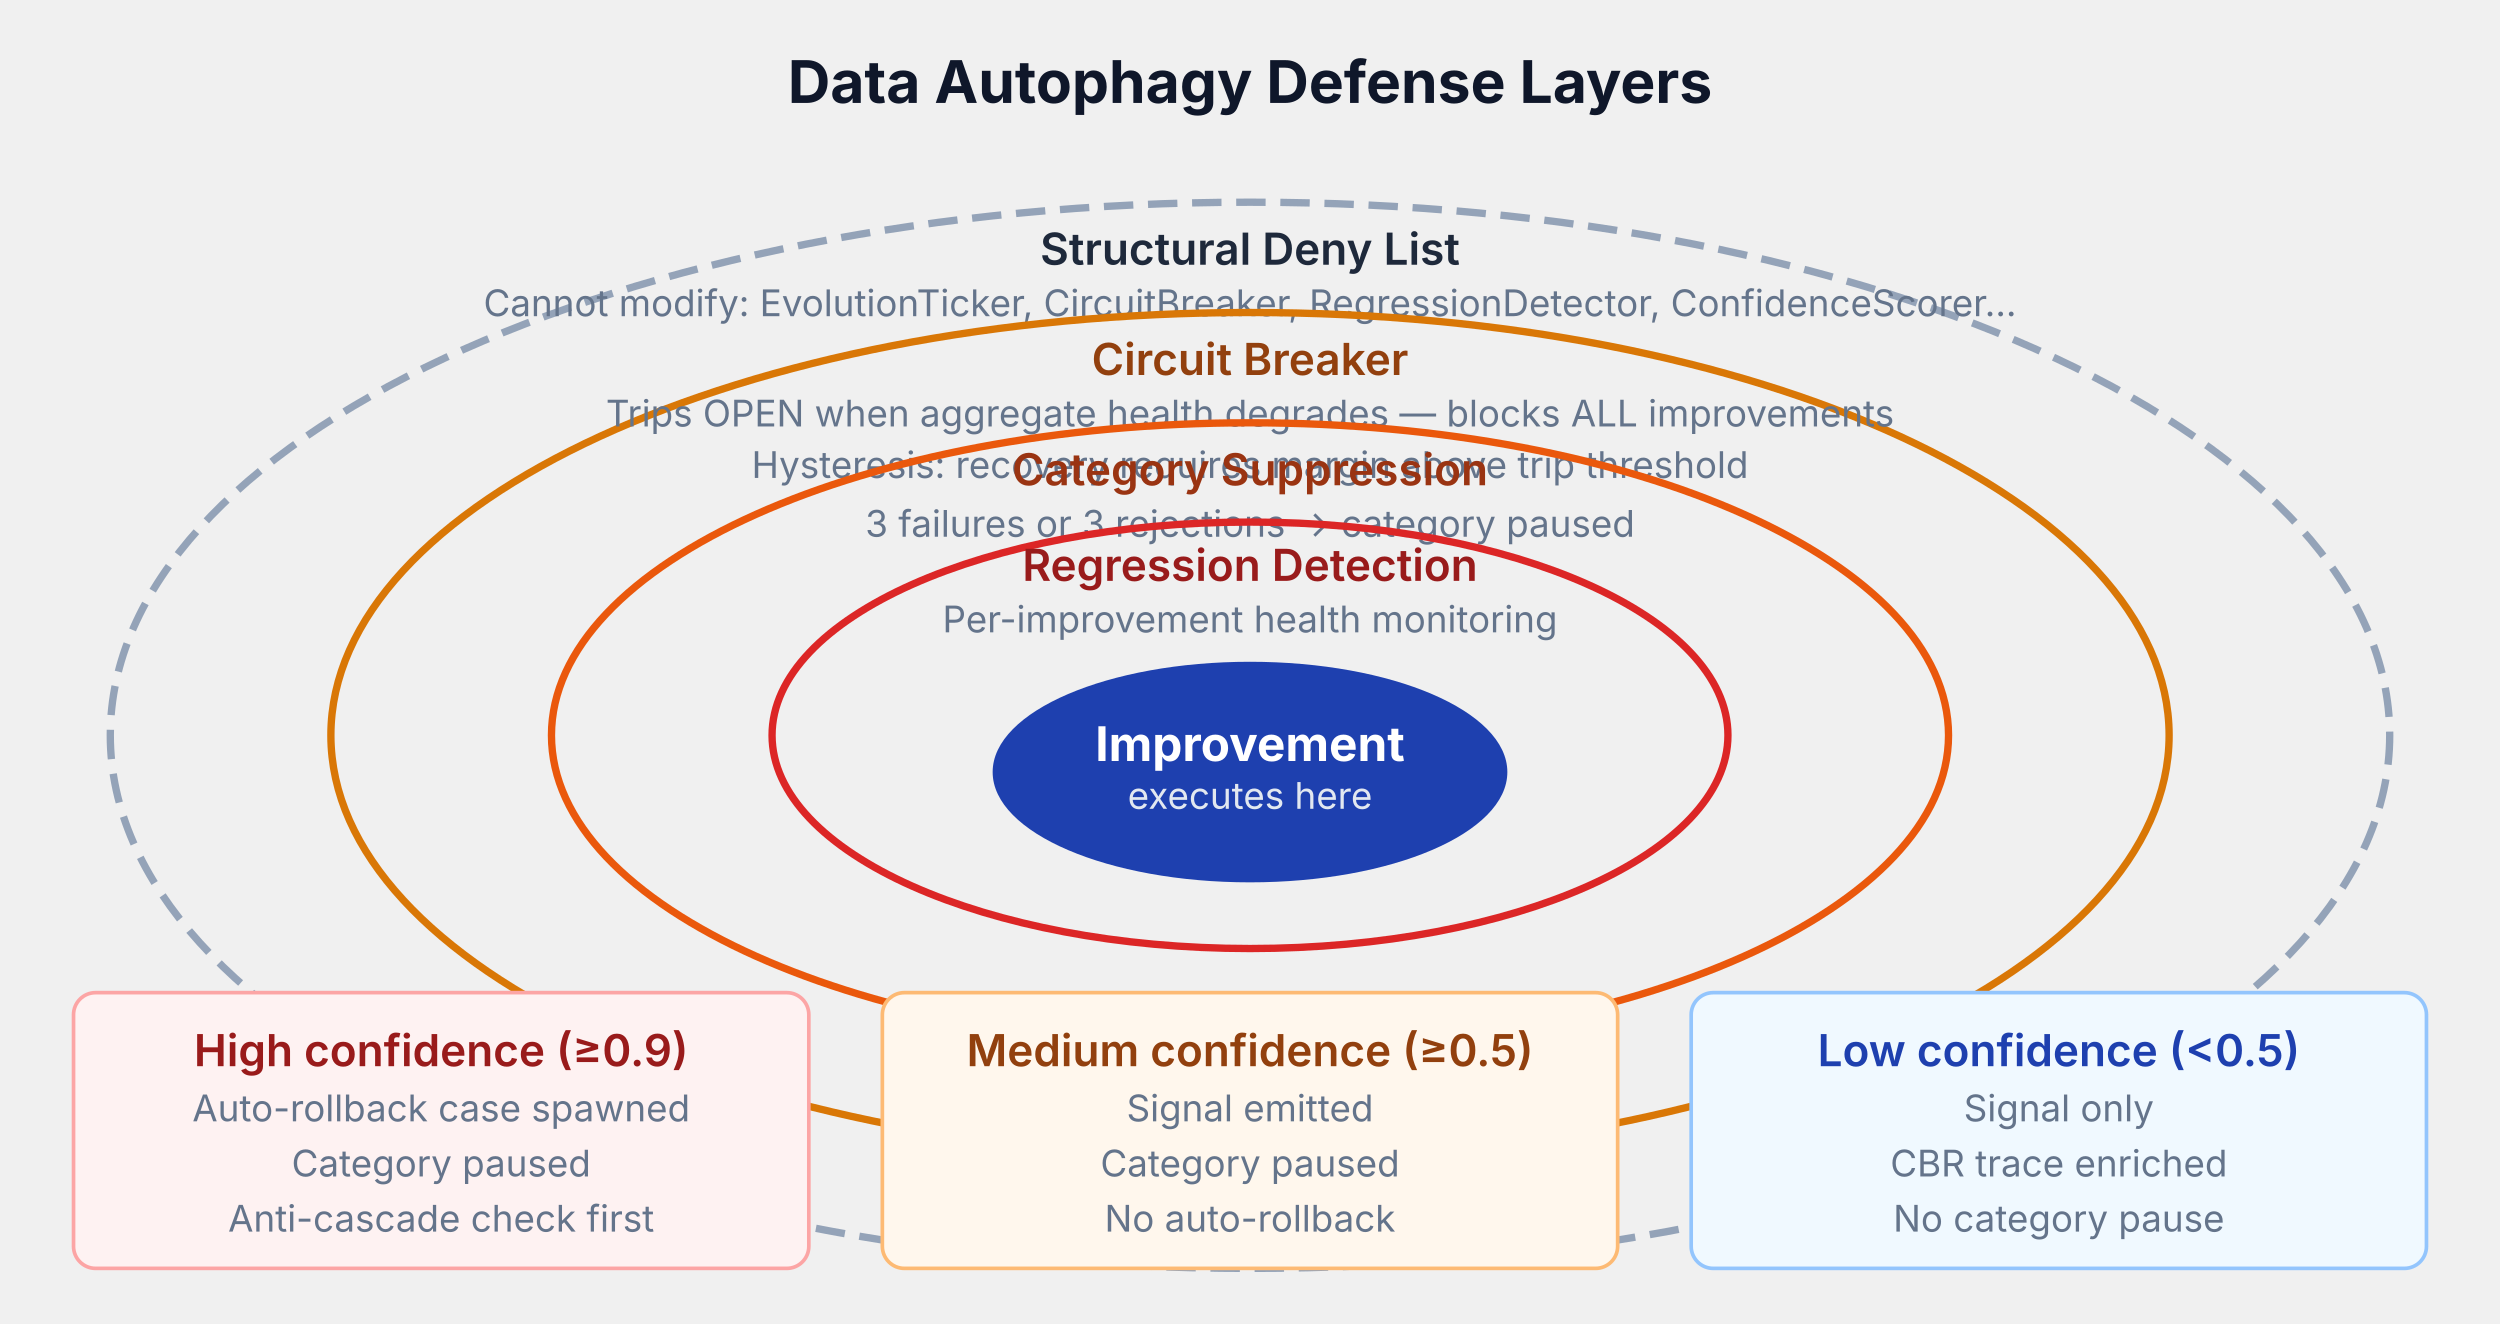
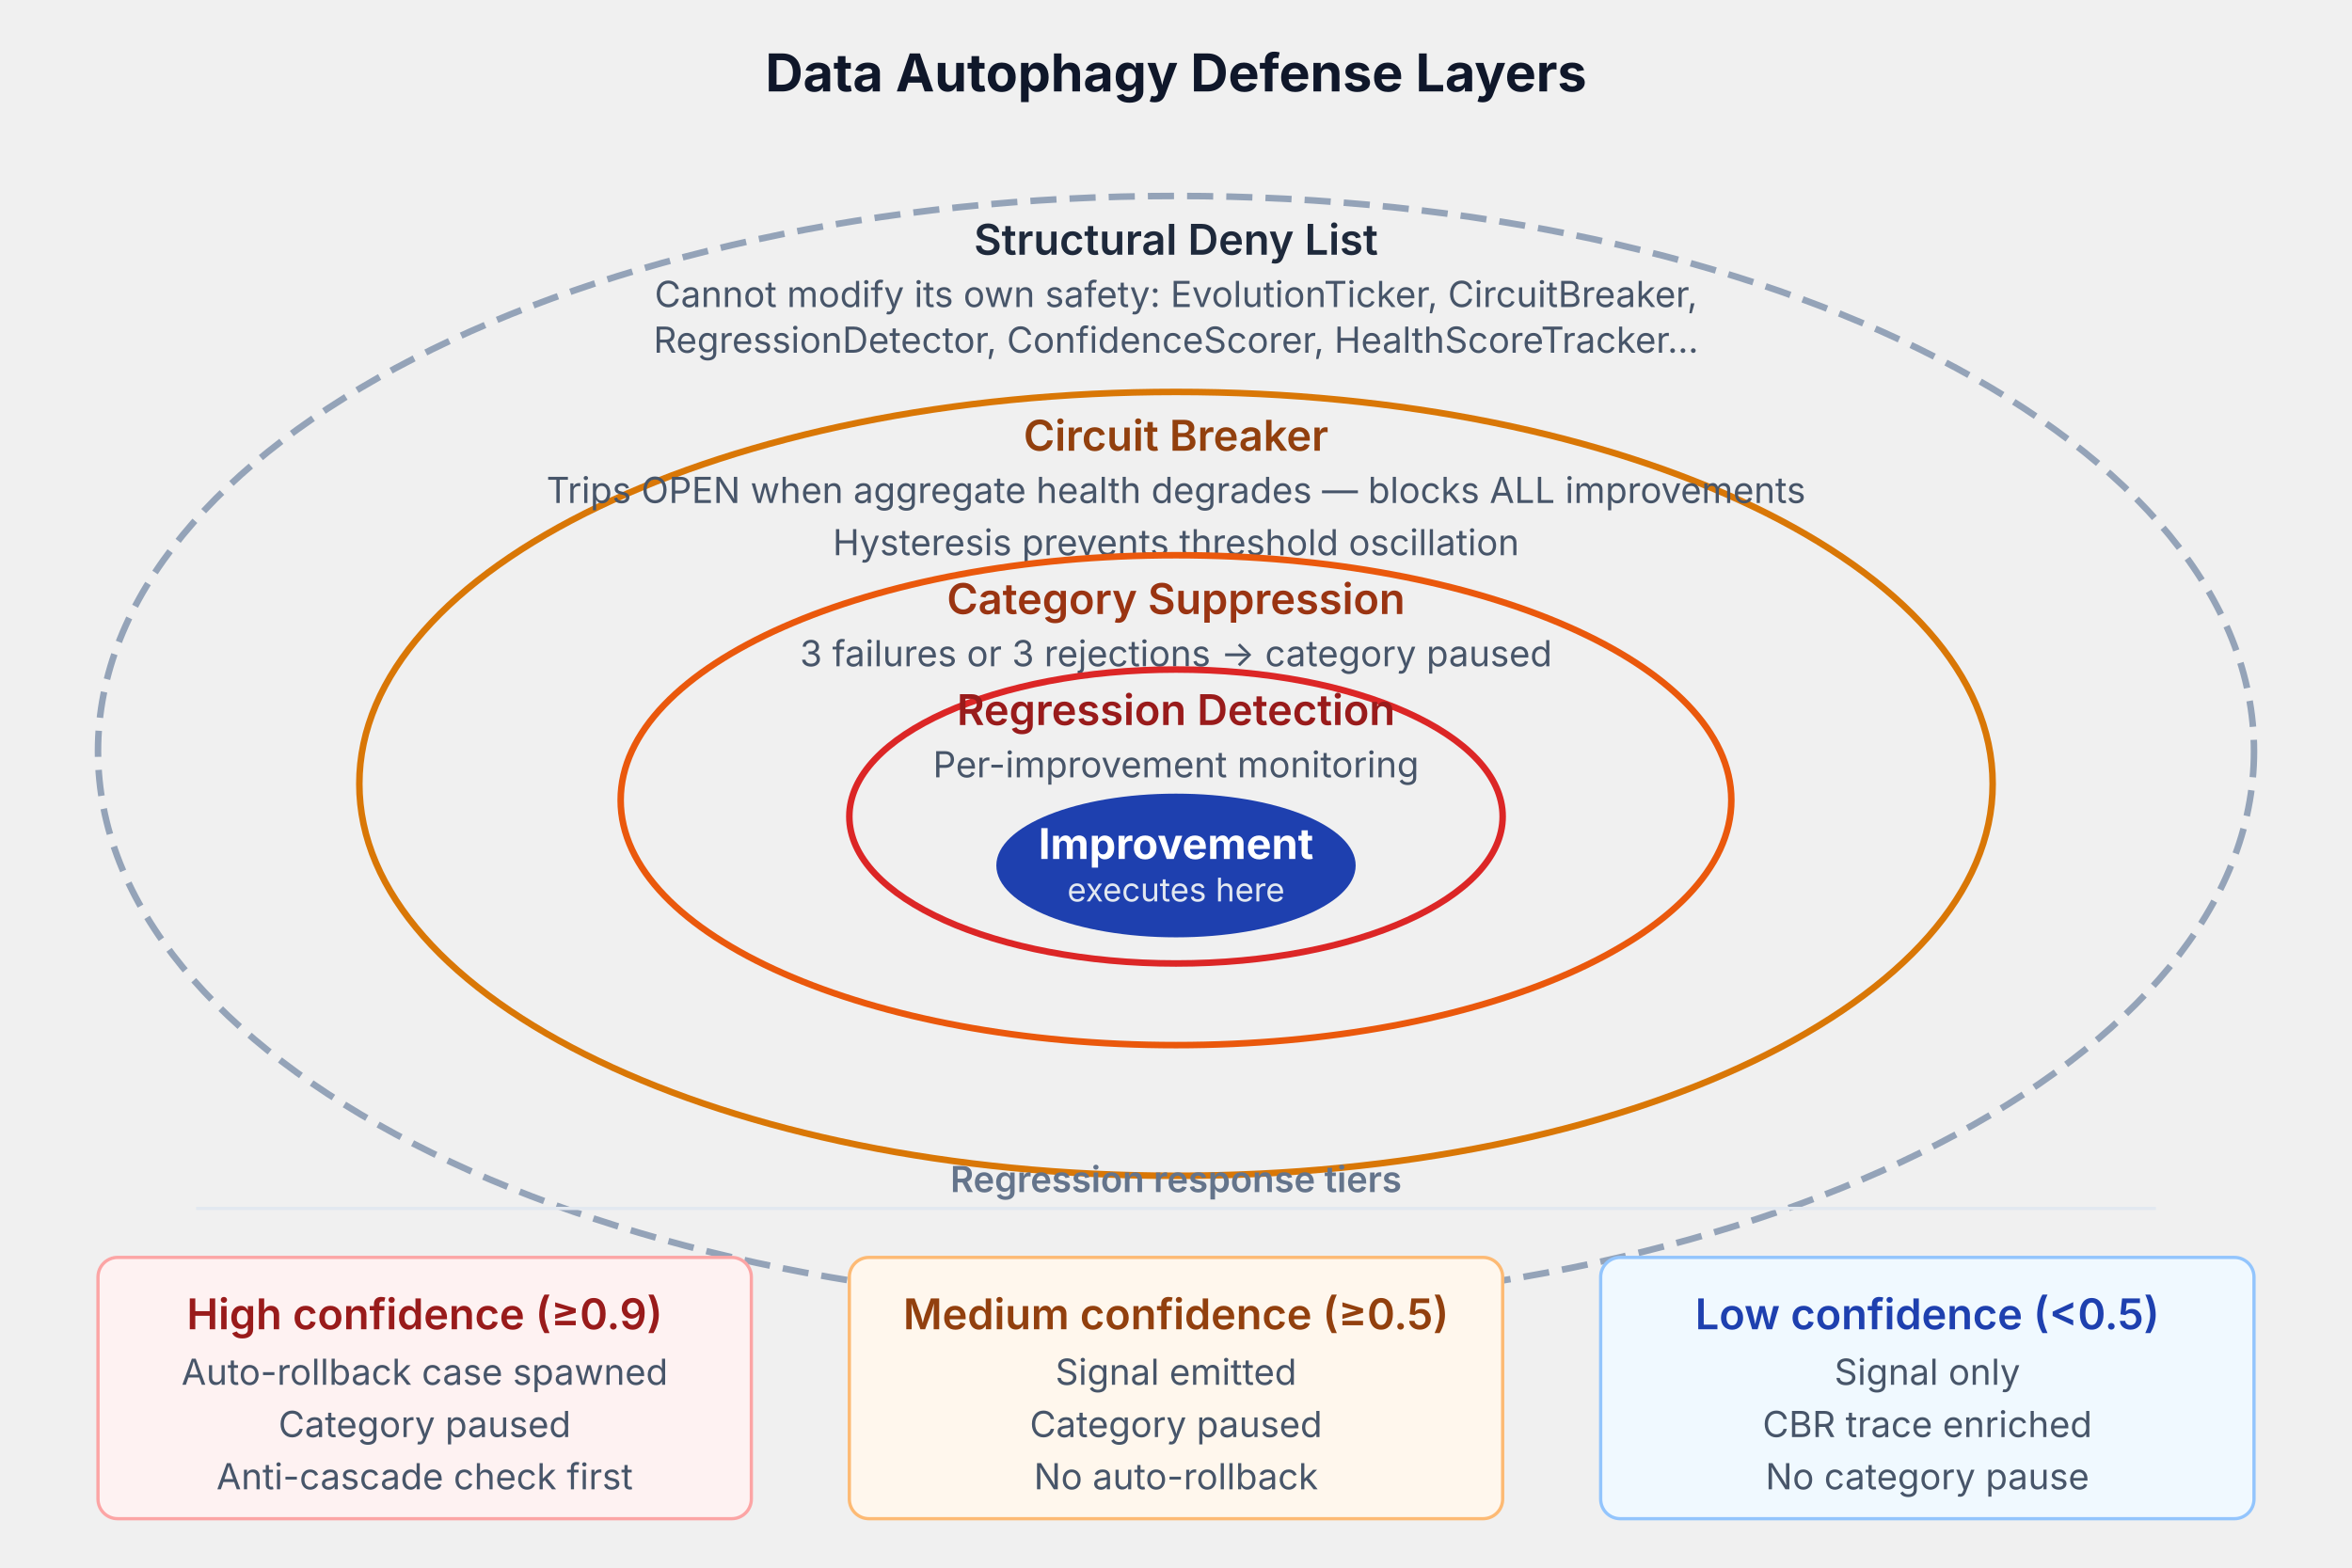
- <svg xmlns="http://www.w3.org/2000/svg" viewBox="0 0 680 360" font-family="system-ui, -apple-system, sans-serif">
+ <svg xmlns="http://www.w3.org/2000/svg" viewBox="0 0 720 480" font-family="system-ui, -apple-system, sans-serif">
  <style>
    .ring { fill: none; stroke-width: 2; }
-     .ring-text { font-size: 12px; fill: #1e293b; font-weight: 600; }
-     .ring-sub { font-size: 10px; fill: #64748b; }
+     .ring-text { font-size: 13px; fill: #1e293b; font-weight: 600; }
+     .ring-sub { font-size: 11px; fill: #475569; }
    .title { font-size: 16px; fill: #0f172a; font-weight: 700; }
    .core-label { font-size: 13px; fill: white; font-weight: 700; text-anchor: middle; }
    .core-sub { font-size: 10px; fill: #e2e8f0; text-anchor: middle; }
  </style>
-   <text x="340" y="28" class="title" text-anchor="middle">Data Autophagy Defense Layers</text>
-   <ellipse cx="340" cy="200" rx="310" ry="145" class="ring" stroke="#94a3b8" stroke-dasharray="8 4" />
-   <text x="340" y="72" class="ring-text" text-anchor="middle">Structural Deny List</text>
-   <text x="340" y="86" class="ring-sub" text-anchor="middle">Cannot modify: EvolutionTicker, CircuitBreaker, RegressionDetector, ConfidenceScorer...</text>
-   <ellipse cx="340" cy="200" rx="250" ry="115" class="ring" stroke="#d97706" />
-   <text x="340" y="102" class="ring-text" text-anchor="middle" style="fill:#92400e">Circuit Breaker</text>
-   <text x="340" y="116" class="ring-sub" text-anchor="middle">Trips OPEN when aggregate health degrades — blocks ALL improvements</text>
-   <text x="340" y="130" class="ring-sub" text-anchor="middle">Hysteresis: recovery requires margin above trip threshold</text>
-   <ellipse cx="340" cy="200" rx="190" ry="85" class="ring" stroke="#ea580c" />
-   <text x="340" y="132" class="ring-text" text-anchor="middle" style="fill:#9a3412">Category Suppression</text>
-   <text x="340" y="146" class="ring-sub" text-anchor="middle">3 failures or 3 rejections → category paused</text>
-   <ellipse cx="340" cy="200" rx="130" ry="58" class="ring" stroke="#dc2626" />
-   <text x="340" y="158" class="ring-text" text-anchor="middle" style="fill:#991b1b">Regression Detection</text>
-   <text x="340" y="172" class="ring-sub" text-anchor="middle">Per-improvement health monitoring</text>
-   <ellipse cx="340" cy="210" rx="70" ry="30" fill="#1e40af" />
-   <text x="340" y="207" class="core-label">Improvement</text>
-   <text x="340" y="220" class="core-sub">executes here</text>
-   <rect x="20" y="270" width="200" height="75" rx="6" fill="#fef2f2" stroke="#fca5a5" stroke-width="1" />
-   <text x="120" y="290" class="ring-text" text-anchor="middle" style="fill:#991b1b">High confidence (≥0.9)</text>
-   <text x="120" y="305" class="ring-sub" text-anchor="middle">Auto-rollback case spawned</text>
-   <text x="120" y="320" class="ring-sub" text-anchor="middle">Category paused</text>
-   <text x="120" y="335" class="ring-sub" text-anchor="middle">Anti-cascade check first</text>
-   <rect x="240" y="270" width="200" height="75" rx="6" fill="#fff7ed" stroke="#fdba74" stroke-width="1" />
-   <text x="340" y="290" class="ring-text" text-anchor="middle" style="fill:#92400e">Medium confidence (≥0.5)</text>
-   <text x="340" y="305" class="ring-sub" text-anchor="middle">Signal emitted</text>
-   <text x="340" y="320" class="ring-sub" text-anchor="middle">Category paused</text>
-   <text x="340" y="335" class="ring-sub" text-anchor="middle">No auto-rollback</text>
-   <rect x="460" y="270" width="200" height="75" rx="6" fill="#f0f9ff" stroke="#93c5fd" stroke-width="1" />
-   <text x="560" y="290" class="ring-text" text-anchor="middle" style="fill:#1e40af">Low confidence (&lt;0.5)</text>
-   <text x="560" y="305" class="ring-sub" text-anchor="middle">Signal only</text>
-   <text x="560" y="320" class="ring-sub" text-anchor="middle">CBR trace enriched</text>
-   <text x="560" y="335" class="ring-sub" text-anchor="middle">No category pause</text>
+   <text x="360" y="28" class="title" text-anchor="middle">Data Autophagy Defense Layers</text>
+   <ellipse cx="360" cy="230" rx="330" ry="170" class="ring" stroke="#94a3b8" stroke-dasharray="8 4" />
+   <text x="360" y="78" class="ring-text" text-anchor="middle">Structural Deny List</text>
+   <text x="360" y="94" class="ring-sub" text-anchor="middle">Cannot modify its own safety: EvolutionTicker, CircuitBreaker,</text>
+   <text x="360" y="108" class="ring-sub" text-anchor="middle">RegressionDetector, ConfidenceScorer, HealthScoreTracker...</text>
+   <ellipse cx="360" cy="240" rx="250" ry="120" class="ring" stroke="#d97706" />
+   <text x="360" y="138" class="ring-text" text-anchor="middle" style="fill:#92400e">Circuit Breaker</text>
+   <text x="360" y="154" class="ring-sub" text-anchor="middle">Trips OPEN when aggregate health degrades — blocks ALL improvements</text>
+   <text x="360" y="170" class="ring-sub" text-anchor="middle">Hysteresis prevents threshold oscillation</text>
+   <ellipse cx="360" cy="245" rx="170" ry="75" class="ring" stroke="#ea580c" />
+   <text x="360" y="188" class="ring-text" text-anchor="middle" style="fill:#9a3412">Category Suppression</text>
+   <text x="360" y="204" class="ring-sub" text-anchor="middle">3 failures or 3 rejections → category paused</text>
+   <ellipse cx="360" cy="250" rx="100" ry="45" class="ring" stroke="#dc2626" />
+   <text x="360" y="222" class="ring-text" text-anchor="middle" style="fill:#991b1b">Regression Detection</text>
+   <text x="360" y="238" class="ring-sub" text-anchor="middle">Per-improvement monitoring</text>
+   <ellipse cx="360" cy="265" rx="55" ry="22" fill="#1e40af" />
+   <text x="360" y="263" class="core-label">Improvement</text>
+   <text x="360" y="276" class="core-sub">executes here</text>
+   <rect x="30" y="385" width="200" height="80" rx="6" fill="#fef2f2" stroke="#fca5a5" stroke-width="1" />
+   <text x="130" y="407" class="ring-text" text-anchor="middle" style="fill:#991b1b">High confidence (≥0.9)</text>
+   <text x="130" y="424" class="ring-sub" text-anchor="middle">Auto-rollback case spawned</text>
+   <text x="130" y="440" class="ring-sub" text-anchor="middle">Category paused</text>
+   <text x="130" y="456" class="ring-sub" text-anchor="middle">Anti-cascade check first</text>
+   <rect x="260" y="385" width="200" height="80" rx="6" fill="#fff7ed" stroke="#fdba74" stroke-width="1" />
+   <text x="360" y="407" class="ring-text" text-anchor="middle" style="fill:#92400e">Medium confidence (≥0.5)</text>
+   <text x="360" y="424" class="ring-sub" text-anchor="middle">Signal emitted</text>
+   <text x="360" y="440" class="ring-sub" text-anchor="middle">Category paused</text>
+   <text x="360" y="456" class="ring-sub" text-anchor="middle">No auto-rollback</text>
+   <rect x="490" y="385" width="200" height="80" rx="6" fill="#f0f9ff" stroke="#93c5fd" stroke-width="1" />
+   <text x="590" y="407" class="ring-text" text-anchor="middle" style="fill:#1e40af">Low confidence (&lt;0.5)</text>
+   <text x="590" y="424" class="ring-sub" text-anchor="middle">Signal only</text>
+   <text x="590" y="440" class="ring-sub" text-anchor="middle">CBR trace enriched</text>
+   <text x="590" y="456" class="ring-sub" text-anchor="middle">No category pause</text>
+   <line x1="60" y1="370" x2="660" y2="370" stroke="#e2e8f0" stroke-width="1" />
+   <text x="360" y="365" class="ring-sub" text-anchor="middle" style="font-weight:600;fill:#64748b">Regression response tiers</text>
</svg>
